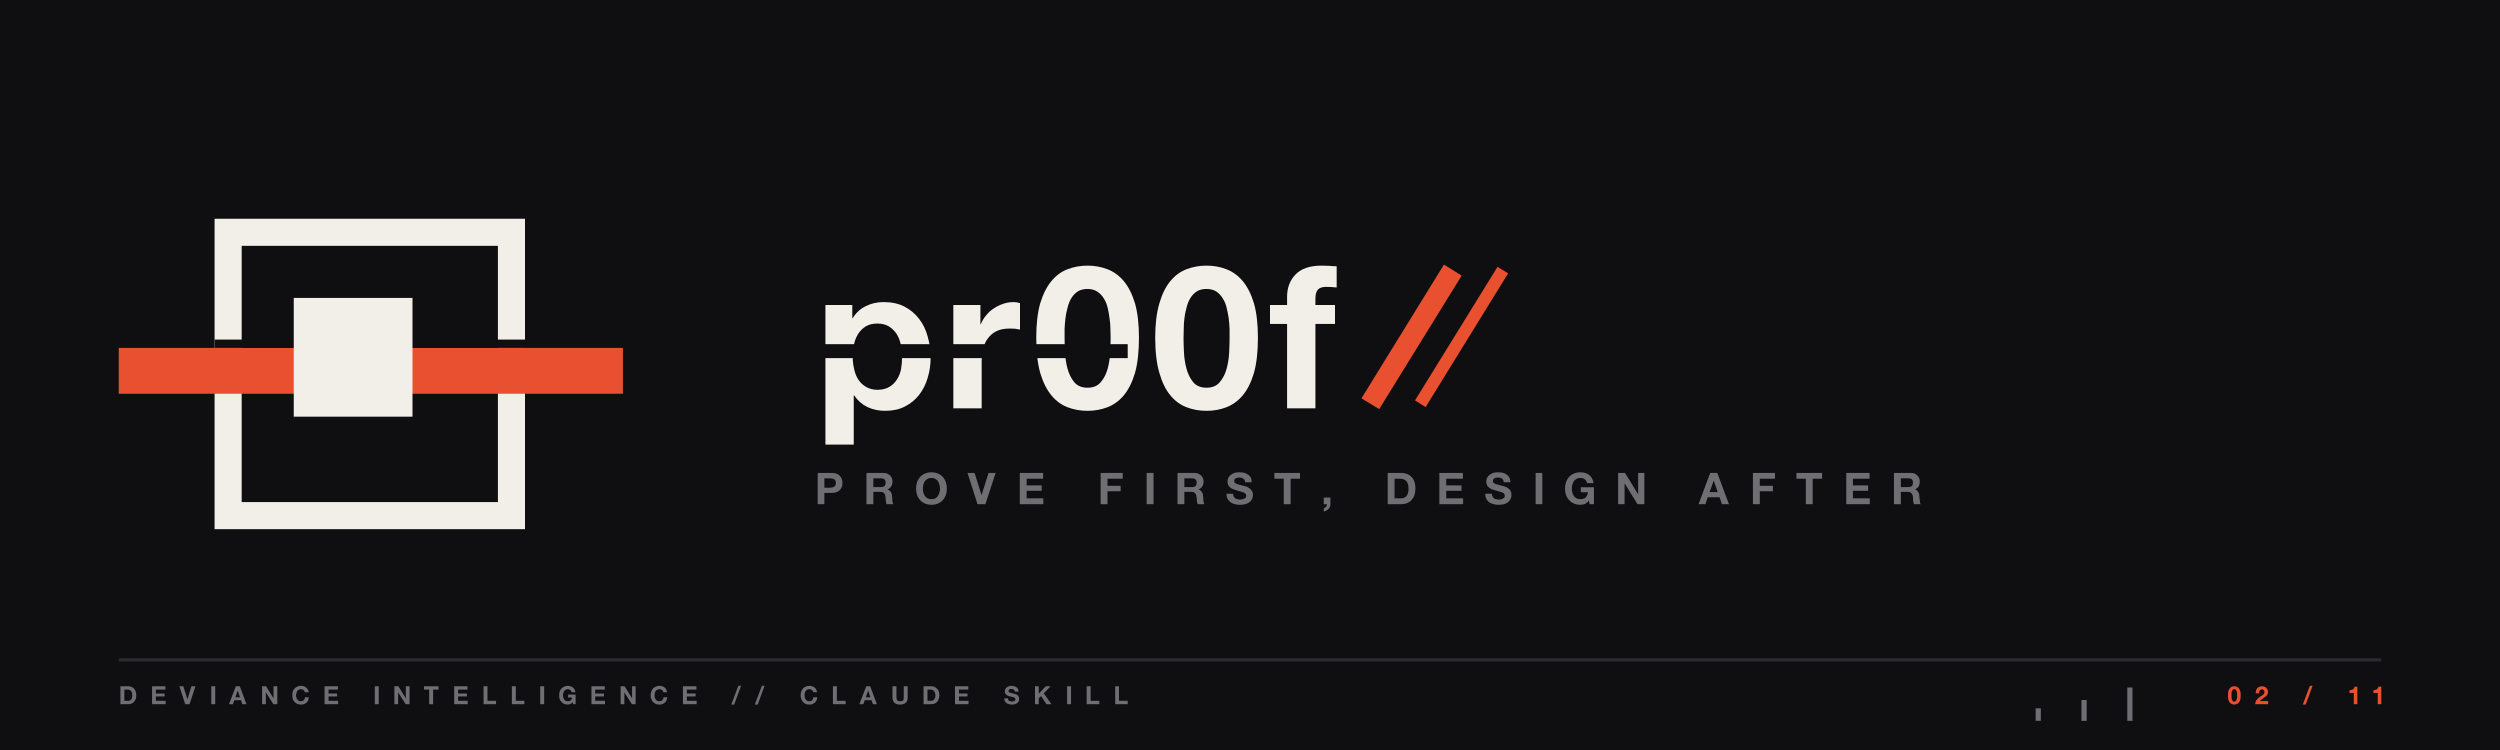
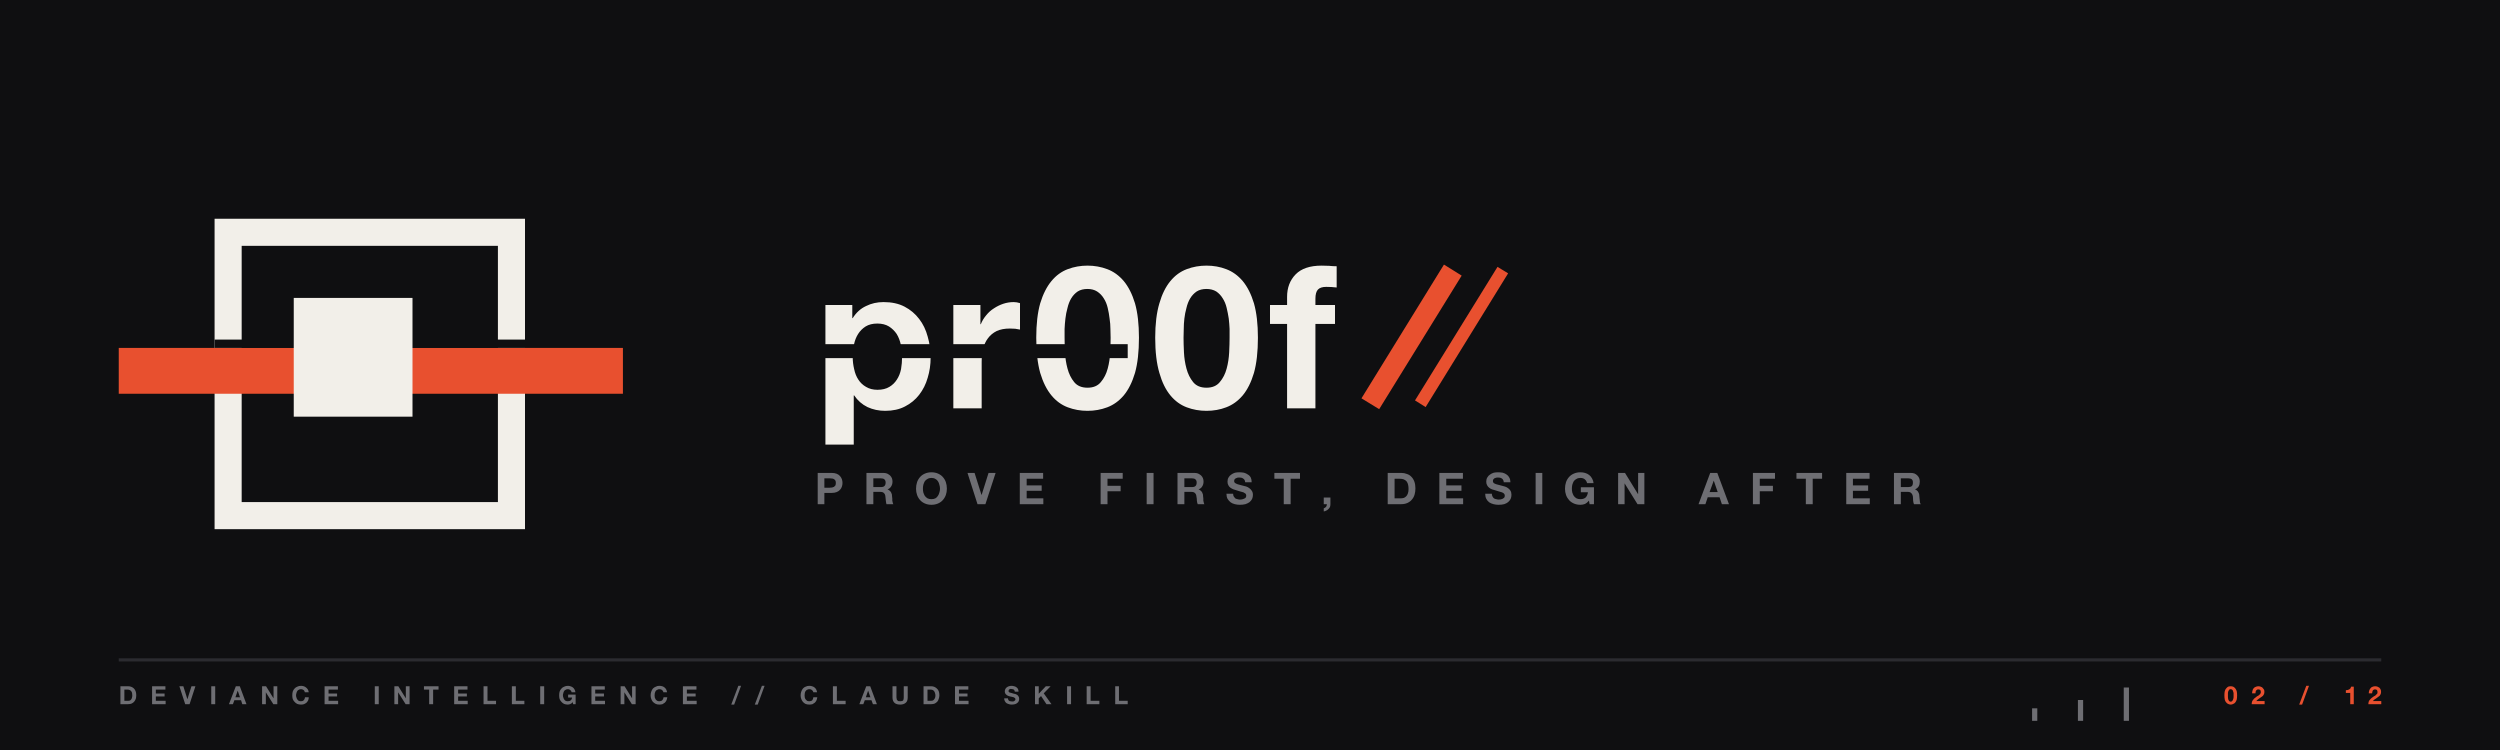
<svg xmlns="http://www.w3.org/2000/svg" viewBox="0 0 1200 360" width="1200" height="360">
  <rect x="0.0" y="0.0" width="1200.0" height="360.0" fill="#0F0F11" opacity="1.0" />
  <g transform="translate(57,59)">
    <rect x="52.5" y="52.5" width="136.0" height="136.0" fill="none" stroke="#F2EFE9" stroke-width="13" />
    <rect x="0.0" y="108.0" width="242.0" height="22.0" fill="#E8502F" opacity="1.0" />
    <rect x="46.0" y="104.0" width="149.0" height="4.0" fill="#0F0F11" opacity="1.0" />
    <rect x="84.0" y="84.0" width="57.0" height="57.0" fill="#F2EFE9" opacity="1.0" />
  </g>
  <path d="M421.2,187.1Q418.0,187.1 415.7,185.7Q413.4,184.4 412.0,182.2Q410.6,180.1 410.0,177.2Q409.3,174.3 409.3,171.3Q409.3,168.2 409.9,165.4Q410.5,162.5 411.9,160.3Q413.3,158.1 415.5,156.7Q417.8,155.3 421.1,155.3Q424.4,155.3 426.7,156.7Q428.9,158.1 430.4,160.3Q431.8,162.6 432.4,165.5Q433.0,168.4 433.0,171.3Q433.0,174.3 432.5,177.2Q431.9,180.1 430.5,182.2Q429.1,184.4 426.9,185.7Q424.6,187.1 421.2,187.1ZM396.2,146.4L396.2,213.4L409.8,213.4L409.8,189.8L410.0,189.8Q412.5,193.5 416.4,195.4Q420.3,197.2 424.9,197.2Q430.4,197.2 434.4,195.1Q438.5,193.0 441.2,189.5Q444.0,185.9 445.3,181.3Q446.7,176.7 446.7,171.7Q446.7,166.4 445.3,161.6Q444.0,156.7 441.2,153.1Q438.4,149.4 434.2,147.2Q430.0,145.0 424.1,145.0Q419.5,145.0 415.7,146.9Q411.8,148.7 409.3,152.7L409.1,152.7L409.1,146.4L396.2,146.4Z M457.6,146.4L457.6,196.0L471.2,196.0L471.2,173.6Q471.2,170.3 471.9,167.4Q472.6,164.5 474.2,162.4Q475.8,160.2 478.4,158.9Q481.0,157.7 484.7,157.7Q485.9,157.7 487.3,157.8Q488.6,158.0 489.6,158.2L489.6,145.5Q488.0,145.0 486.6,145.0Q484.0,145.0 481.6,145.8Q479.2,146.6 477.1,148.0Q475.0,149.3 473.4,151.3Q471.7,153.3 470.8,155.6L470.6,155.6L470.6,146.4L457.6,146.4Z M511.0,162.1Q511.0,160.4 511.0,157.9Q511.1,155.5 511.4,152.9Q511.7,150.3 512.4,147.8Q513.0,145.2 514.2,143.2Q515.4,141.2 517.3,139.9Q519.2,138.7 522.0,138.7Q524.7,138.7 526.6,139.9Q528.6,141.2 529.8,143.2Q531.1,145.2 531.7,147.8Q532.3,150.3 532.6,152.9Q533.0,155.5 533.0,157.9Q533.1,160.4 533.1,162.1Q533.1,165.0 532.9,169.1Q532.7,173.2 531.7,176.9Q530.7,180.7 528.4,183.4Q526.2,186.1 522.0,186.1Q517.8,186.1 515.6,183.4Q513.4,180.7 512.4,176.9Q511.4,173.2 511.2,169.1Q511.0,165.0 511.0,162.1ZM497.4,162.1Q497.4,172.2 499.3,179.0Q501.3,185.7 504.7,189.8Q508.0,193.8 512.5,195.5Q517.0,197.2 522.0,197.2Q527.0,197.2 531.5,195.5Q536.0,193.8 539.4,189.8Q542.8,185.7 544.8,179.0Q546.7,172.2 546.7,162.1Q546.7,152.3 544.8,145.6Q542.8,139.0 539.4,134.9Q536.0,130.9 531.5,129.2Q527.0,127.5 522.0,127.5Q517.0,127.5 512.5,129.2Q508.0,130.9 504.7,134.9Q501.3,139.0 499.3,145.6Q497.4,152.3 497.4,162.1Z M568.1,162.1Q568.1,160.4 568.2,157.9Q568.2,155.5 568.5,152.9Q568.8,150.3 569.5,147.8Q570.1,145.2 571.3,143.2Q572.5,141.2 574.4,139.9Q576.3,138.7 579.1,138.7Q581.8,138.7 583.8,139.9Q585.7,141.2 586.9,143.2Q588.2,145.2 588.8,147.8Q589.4,150.3 589.8,152.9Q590.1,155.5 590.2,157.9Q590.2,160.4 590.2,162.1Q590.2,165.0 590.0,169.1Q589.8,173.2 588.8,176.9Q587.8,180.7 585.5,183.4Q583.3,186.1 579.1,186.1Q574.9,186.1 572.7,183.4Q570.5,180.7 569.5,176.9Q568.5,173.2 568.3,169.1Q568.1,165.0 568.1,162.1ZM554.5,162.1Q554.5,172.2 556.5,179.0Q558.4,185.7 561.8,189.8Q565.1,193.8 569.6,195.5Q574.1,197.2 579.1,197.2Q584.2,197.2 588.6,195.5Q593.1,193.8 596.5,189.8Q599.9,185.7 601.9,179.0Q603.8,172.2 603.8,162.1Q603.8,152.3 601.9,145.6Q599.9,139.0 596.5,134.9Q593.1,130.9 588.6,129.2Q584.2,127.5 579.1,127.5Q574.1,127.5 569.6,129.2Q565.1,130.9 561.8,134.9Q558.4,139.0 556.5,145.6Q554.5,152.3 554.5,162.1Z M617.8,155.5L617.8,196.0L631.4,196.0L631.4,155.5L640.8,155.5L640.8,146.4L631.4,146.4L631.4,143.4Q631.4,140.3 632.6,139.0Q633.8,137.7 636.6,137.7Q639.2,137.7 641.6,138.0L641.6,127.8Q639.8,127.8 638.0,127.6Q636.2,127.5 634.4,127.5Q626.0,127.5 621.9,131.7Q617.8,135.9 617.8,142.5L617.8,146.4L609.6,146.4L609.6,155.5L617.8,155.5Z" fill="#F2EFE9" />
  <rect x="369.0" y="165.2" width="172.3" height="6.7" fill="#0F0F11" opacity="1.0" />
  <polygon points="653.5,191.2 693.1,127.0 701.6,132.3 662.0,196.4" fill="#E8502F" opacity="1.0" />
  <polygon points="679.2,192.2 718.8,128.1 723.9,131.2 684.3,195.4" fill="#E8502F" opacity="1.0" />
  <path d="M395.7,234.1L395.7,229.6L398.3,229.6Q398.9,229.6 399.4,229.7Q399.9,229.7 400.3,230.0Q400.7,230.2 401.0,230.7Q401.2,231.1 401.2,231.8Q401.2,232.5 401.0,233.0Q400.7,233.4 400.3,233.7Q399.9,233.9 399.4,234.0Q398.9,234.1 398.3,234.1L395.7,234.1ZM392.5,227.0L392.5,242.0L395.7,242.0L395.7,236.6L399.2,236.6Q400.6,236.6 401.6,236.2Q402.6,235.8 403.2,235.1Q403.8,234.5 404.1,233.6Q404.4,232.7 404.4,231.8Q404.4,230.9 404.1,230.0Q403.8,229.2 403.2,228.5Q402.6,227.8 401.6,227.4Q400.6,227.0 399.2,227.0L392.5,227.0Z M419.2,233.8L419.2,229.6L422.8,229.6Q424.0,229.6 424.5,230.1Q425.1,230.6 425.1,231.6Q425.1,232.8 424.5,233.3Q424.0,233.8 422.8,233.8L419.2,233.8ZM415.9,227.0L415.9,242.0L419.2,242.0L419.2,236.1L422.5,236.1Q423.8,236.1 424.3,236.7Q424.9,237.2 425.0,238.4Q425.1,239.3 425.2,240.3Q425.3,241.3 425.5,242.0L428.8,242.0Q428.6,241.7 428.5,241.2Q428.4,240.8 428.3,240.3Q428.3,239.8 428.3,239.3Q428.2,238.8 428.2,238.4Q428.2,237.9 428.1,237.3Q427.9,236.8 427.7,236.3Q427.4,235.8 427.0,235.5Q426.6,235.1 426.0,234.9L426.0,234.9Q427.3,234.4 427.8,233.4Q428.4,232.5 428.4,231.1Q428.4,230.3 428.1,229.5Q427.8,228.8 427.2,228.2Q426.6,227.7 425.8,227.3Q425.0,227.0 424.0,227.0L415.9,227.0Z M443.0,234.6Q443.0,233.6 443.2,232.7Q443.5,231.7 443.9,231.0Q444.4,230.3 445.2,229.9Q446.0,229.4 447.1,229.4Q448.2,229.4 449.0,229.9Q449.8,230.3 450.2,231.0Q450.7,231.7 450.9,232.7Q451.2,233.6 451.2,234.6Q451.2,235.5 450.9,236.4Q450.7,237.3 450.2,238.0Q449.8,238.7 449.0,239.2Q448.2,239.6 447.1,239.6Q446.0,239.6 445.2,239.2Q444.4,238.7 443.9,238.0Q443.5,237.3 443.2,236.4Q443.0,235.5 443.0,234.6ZM439.7,234.6Q439.7,236.2 440.2,237.6Q440.7,239.0 441.7,240.1Q442.6,241.1 444.0,241.7Q445.4,242.3 447.1,242.3Q448.8,242.3 450.2,241.7Q451.6,241.1 452.5,240.1Q453.5,239.0 454.0,237.6Q454.5,236.2 454.5,234.6Q454.5,232.9 454.0,231.4Q453.5,230.0 452.5,228.9Q451.6,227.9 450.2,227.3Q448.8,226.7 447.1,226.7Q445.4,226.7 444.0,227.3Q442.6,227.9 441.7,228.9Q440.7,230.0 440.2,231.4Q439.7,232.9 439.7,234.6Z M473.0,242.0L477.9,227.0L474.5,227.0L471.2,237.5L471.1,237.5L467.8,227.0L464.4,227.0L469.2,242.0L473.0,242.0Z M489.5,227.0L489.5,242.0L500.8,242.0L500.8,239.2L492.8,239.2L492.8,235.6L500.0,235.6L500.0,233.0L492.8,233.0L492.8,229.8L500.7,229.8L500.7,227.0L489.5,227.0Z M528.3,227.0L528.3,242.0L531.6,242.0L531.6,235.8L537.9,235.8L537.9,233.2L531.6,233.2L531.6,229.8L538.9,229.8L538.9,227.0L528.3,227.0Z M550.4,227.0L550.4,242.0L553.7,242.0L553.7,227.0L550.4,227.0Z M568.5,233.8L568.5,229.6L572.1,229.6Q573.3,229.6 573.8,230.1Q574.4,230.6 574.4,231.6Q574.4,232.8 573.8,233.3Q573.3,233.8 572.1,233.8L568.5,233.8ZM565.2,227.0L565.2,242.0L568.5,242.0L568.5,236.1L571.8,236.1Q573.1,236.1 573.6,236.7Q574.2,237.2 574.3,238.4Q574.5,239.3 574.5,240.3Q574.6,241.3 574.9,242.0L578.1,242.0Q577.9,241.7 577.8,241.2Q577.7,240.8 577.6,240.3Q577.6,239.8 577.6,239.3Q577.5,238.8 577.5,238.4Q577.5,237.9 577.4,237.3Q577.2,236.8 577.0,236.3Q576.7,235.8 576.3,235.5Q575.9,235.1 575.3,234.9L575.3,234.9Q576.6,234.4 577.1,233.4Q577.7,232.5 577.7,231.1Q577.7,230.3 577.4,229.5Q577.1,228.8 576.5,228.2Q575.9,227.7 575.1,227.3Q574.3,227.0 573.3,227.0L565.2,227.0Z M591.9,237.0L588.7,237.0Q588.7,238.4 589.2,239.4Q589.8,240.4 590.7,241.1Q591.5,241.7 592.7,242.0Q593.9,242.3 595.1,242.3Q596.6,242.3 597.8,242.0Q599.0,241.6 599.8,241.0Q600.6,240.3 601.0,239.5Q601.4,238.6 601.4,237.5Q601.4,236.3 600.8,235.5Q600.3,234.7 599.5,234.2Q598.8,233.7 598.1,233.5Q597.3,233.3 596.9,233.2Q595.5,232.8 594.6,232.6Q593.8,232.4 593.3,232.1Q592.8,231.9 592.6,231.6Q592.4,231.4 592.4,230.9Q592.4,230.4 592.6,230.1Q592.8,229.8 593.2,229.6Q593.5,229.4 593.9,229.3Q594.3,229.2 594.7,229.2Q595.3,229.2 595.8,229.3Q596.3,229.4 596.7,229.7Q597.1,229.9 597.4,230.4Q597.6,230.8 597.7,231.5L600.8,231.5Q600.8,230.2 600.4,229.3Q599.9,228.3 599.0,227.8Q598.2,227.2 597.1,226.9Q596.0,226.7 594.8,226.7Q593.8,226.7 592.8,226.9Q591.8,227.2 591.0,227.8Q590.2,228.3 589.7,229.2Q589.2,230.0 589.2,231.2Q589.2,232.2 589.6,232.9Q590.0,233.7 590.6,234.1Q591.3,234.6 592.1,234.9Q592.9,235.2 593.7,235.4Q594.5,235.7 595.3,235.9Q596.1,236.1 596.8,236.3Q597.4,236.6 597.8,236.9Q598.2,237.3 598.2,237.9Q598.2,238.5 597.9,238.9Q597.6,239.2 597.1,239.4Q596.7,239.6 596.2,239.7Q595.7,239.8 595.2,239.8Q594.6,239.8 594.0,239.6Q593.4,239.5 592.9,239.2Q592.5,238.8 592.2,238.3Q591.9,237.8 591.9,237.0Z M616.2,229.8L616.2,242.0L619.5,242.0L619.5,229.8L624.0,229.8L624.0,227.0L611.7,227.0L611.7,229.8L616.2,229.8Z M635.4,238.8L635.4,242.0L636.9,242.0Q636.9,242.3 636.8,242.7Q636.7,243.0 636.5,243.3Q636.3,243.5 636.0,243.7Q635.7,243.9 635.4,244.0L635.4,245.5Q636.0,245.4 636.6,245.1Q637.2,244.8 637.7,244.3Q638.1,243.9 638.4,243.3Q638.6,242.7 638.6,242.0L638.6,238.8L635.4,238.8Z M669.4,239.2L669.4,229.8L671.8,229.8Q673.0,229.8 673.8,230.1Q674.7,230.5 675.2,231.1Q675.7,231.8 675.9,232.7Q676.1,233.6 676.1,234.7Q676.1,236.0 675.8,236.8Q675.5,237.7 675.0,238.2Q674.4,238.8 673.8,239.0Q673.1,239.2 672.4,239.2L669.4,239.2ZM666.1,227.0L666.1,242.0L672.6,242.0Q674.3,242.0 675.6,241.4Q676.9,240.8 677.7,239.8Q678.6,238.8 679.0,237.4Q679.4,236.1 679.4,234.4Q679.4,232.6 678.9,231.2Q678.4,229.8 677.5,228.9Q676.6,227.9 675.3,227.5Q674.1,227.0 672.6,227.0L666.1,227.0Z M690.9,227.0L690.9,242.0L702.3,242.0L702.3,239.2L694.2,239.2L694.2,235.6L701.5,235.6L701.5,233.0L694.2,233.0L694.2,229.8L702.2,229.8L702.2,227.0L690.9,227.0Z M716.1,237.0L712.9,237.0Q712.9,238.4 713.4,239.4Q713.9,240.4 714.8,241.1Q715.7,241.7 716.9,242.0Q718.0,242.3 719.3,242.3Q720.8,242.3 722.0,242.0Q723.2,241.6 723.9,241.0Q724.7,240.3 725.1,239.5Q725.5,238.6 725.5,237.5Q725.5,236.3 725.0,235.5Q724.5,234.7 723.7,234.2Q723.0,233.7 722.2,233.5Q721.5,233.3 721.1,233.2Q719.7,232.8 718.8,232.6Q717.9,232.4 717.4,232.1Q716.9,231.9 716.8,231.6Q716.6,231.4 716.6,230.9Q716.6,230.4 716.8,230.1Q717.0,229.8 717.3,229.6Q717.7,229.4 718.1,229.3Q718.5,229.2 718.9,229.2Q719.5,229.2 720.0,229.3Q720.5,229.4 720.9,229.7Q721.3,229.9 721.5,230.4Q721.8,230.8 721.8,231.5L725.0,231.5Q725.0,230.2 724.5,229.3Q724.0,228.3 723.2,227.8Q722.4,227.2 721.3,226.9Q720.2,226.7 719.0,226.7Q718.0,226.7 717.0,226.9Q716.0,227.2 715.2,227.8Q714.4,228.3 713.9,229.2Q713.4,230.0 713.4,231.2Q713.4,232.2 713.8,232.9Q714.2,233.7 714.8,234.1Q715.4,234.6 716.2,234.9Q717.0,235.2 717.9,235.4Q718.7,235.7 719.5,235.9Q720.3,236.1 720.9,236.3Q721.6,236.6 721.9,236.9Q722.3,237.3 722.3,237.9Q722.3,238.5 722.0,238.9Q721.7,239.2 721.3,239.4Q720.9,239.6 720.4,239.7Q719.9,239.8 719.4,239.8Q718.8,239.8 718.2,239.6Q717.5,239.5 717.1,239.2Q716.6,238.8 716.4,238.3Q716.1,237.8 716.1,237.0Z M737.1,227.0L737.1,242.0L740.3,242.0L740.3,227.0L737.1,227.0Z M762.7,240.3L763.0,242.0L765.1,242.0L765.1,233.9L758.8,233.9L758.8,236.3L762.2,236.3Q762.0,237.9 761.1,238.8Q760.2,239.6 758.6,239.6Q757.5,239.6 756.7,239.2Q755.9,238.7 755.4,238.0Q755.0,237.3 754.7,236.4Q754.5,235.5 754.5,234.6Q754.5,233.6 754.7,232.7Q755.0,231.7 755.4,231.0Q755.9,230.3 756.7,229.9Q757.5,229.4 758.6,229.4Q759.8,229.4 760.6,230.0Q761.5,230.7 761.8,231.9L764.9,231.9Q764.8,230.7 764.2,229.7Q763.7,228.7 762.8,228.0Q761.9,227.3 760.8,227.0Q759.8,226.7 758.6,226.7Q756.9,226.7 755.5,227.3Q754.1,227.9 753.2,228.9Q752.2,230.0 751.7,231.4Q751.2,232.9 751.2,234.6Q751.2,236.2 751.7,237.6Q752.2,239.0 753.2,240.1Q754.1,241.1 755.5,241.7Q756.9,242.3 758.6,242.3Q759.7,242.3 760.8,241.9Q761.8,241.4 762.7,240.3Z M776.7,227.0L776.7,242.0L779.8,242.0L779.8,232.0L779.8,232.0L786.0,242.0L789.3,242.0L789.3,227.0L786.3,227.0L786.3,237.1L786.2,237.1L780.0,227.0L776.7,227.0Z M820.6,236.2L822.6,230.7L822.6,230.7L824.5,236.2L820.6,236.2ZM820.9,227.0L815.3,242.0L818.6,242.0L819.7,238.7L825.4,238.7L826.5,242.0L829.9,242.0L824.3,227.0L820.9,227.0Z M841.4,227.0L841.4,242.0L844.7,242.0L844.7,235.8L851.0,235.8L851.0,233.2L844.7,233.2L844.7,229.8L852.0,229.8L852.0,227.0L841.4,227.0Z M866.8,229.8L866.8,242.0L870.1,242.0L870.1,229.8L874.6,229.8L874.6,227.0L862.3,227.0L862.3,229.8L866.8,229.8Z M886.2,227.0L886.2,242.0L897.5,242.0L897.5,239.2L889.4,239.2L889.4,235.6L896.7,235.6L896.7,233.0L889.4,233.0L889.4,229.8L897.4,229.8L897.4,227.0L886.2,227.0Z M912.4,233.8L912.4,229.6L916.0,229.6Q917.1,229.6 917.7,230.1Q918.2,230.6 918.2,231.6Q918.2,232.8 917.7,233.3Q917.1,233.8 916.0,233.8L912.4,233.8ZM909.1,227.0L909.1,242.0L912.4,242.0L912.4,236.1L915.7,236.1Q916.9,236.1 917.4,236.7Q918.0,237.2 918.2,238.4Q918.3,239.3 918.3,240.3Q918.4,241.3 918.7,242.0L922.0,242.0Q921.7,241.7 921.6,241.2Q921.5,240.8 921.5,240.3Q921.4,239.8 921.4,239.3Q921.4,238.8 921.3,238.4Q921.3,237.9 921.2,237.3Q921.1,236.8 920.8,236.3Q920.6,235.8 920.2,235.5Q919.8,235.1 919.2,234.9L919.2,234.9Q920.4,234.4 921.0,233.4Q921.5,232.5 921.5,231.1Q921.5,230.3 921.2,229.5Q920.9,228.8 920.3,228.2Q919.8,227.7 919.0,227.3Q918.2,227.0 917.1,227.0L909.1,227.0Z" fill="#6E6E73" />
  <rect x="57.0" y="316.0" width="1086.0" height="1.5" fill="#2B2B30" opacity="1.0" />
  <path d="M59.7,336.4L59.7,331.0L61.1,331.0Q61.8,331.0 62.2,331.2Q62.7,331.4 63.0,331.8Q63.3,332.2 63.4,332.7Q63.5,333.2 63.5,333.8Q63.5,334.6 63.3,335.0Q63.2,335.5 62.9,335.8Q62.6,336.2 62.2,336.3Q61.8,336.4 61.4,336.4L59.7,336.4ZM57.8,329.4L57.8,338.0L61.5,338.0Q62.5,338.0 63.2,337.7Q64.0,337.3 64.4,336.8Q64.9,336.2 65.2,335.4Q65.4,334.6 65.4,333.7Q65.4,332.6 65.1,331.8Q64.8,331.0 64.3,330.5Q63.8,330.0 63.1,329.7Q62.4,329.4 61.5,329.4L57.8,329.4Z M73.0,329.4L73.0,338.0L79.5,338.0L79.5,336.4L74.8,336.4L74.8,334.3L79.0,334.3L79.0,332.9L74.8,332.9L74.8,331.0L79.4,331.0L79.4,329.4L73.0,329.4Z M91.0,338.0L93.8,329.4L91.9,329.4L90.0,335.5L89.9,335.5L88.0,329.4L86.1,329.4L88.9,338.0L91.0,338.0Z M101.4,329.4L101.4,338.0L103.3,338.0L103.3,329.4L101.4,329.4Z M113.0,334.7L114.1,331.5L114.1,331.5L115.2,334.7L113.0,334.7ZM113.2,329.4L109.9,338.0L111.8,338.0L112.5,336.1L115.7,336.1L116.3,338.0L118.3,338.0L115.1,329.4L113.2,329.4Z M125.8,329.4L125.8,338.0L127.6,338.0L127.6,332.3L127.6,332.3L131.2,338.0L133.1,338.0L133.1,329.4L131.3,329.4L131.3,335.2L131.3,335.2L127.7,329.4L125.8,329.4Z M146.3,332.3L148.2,332.3Q148.1,331.6 147.8,331.0Q147.4,330.4 146.9,330.0Q146.4,329.6 145.8,329.4Q145.2,329.2 144.5,329.2Q143.5,329.2 142.7,329.6Q141.9,329.9 141.4,330.5Q140.8,331.1 140.5,332.0Q140.3,332.8 140.3,333.8Q140.3,334.7 140.5,335.5Q140.8,336.3 141.4,336.9Q141.9,337.5 142.7,337.9Q143.5,338.2 144.5,338.2Q145.3,338.2 145.9,338.0Q146.6,337.7 147.1,337.3Q147.6,336.8 147.9,336.2Q148.2,335.5 148.2,334.7L146.4,334.7Q146.3,335.6 145.8,336.1Q145.3,336.6 144.5,336.6Q143.8,336.6 143.4,336.4Q142.9,336.1 142.7,335.7Q142.4,335.3 142.3,334.8Q142.1,334.3 142.1,333.8Q142.1,333.2 142.3,332.7Q142.4,332.1 142.7,331.7Q142.9,331.3 143.4,331.1Q143.8,330.8 144.5,330.8Q144.8,330.8 145.1,330.9Q145.4,331.0 145.7,331.2Q146.0,331.4 146.1,331.7Q146.3,332.0 146.3,332.3Z M155.8,329.4L155.8,338.0L162.3,338.0L162.3,336.4L157.7,336.4L157.7,334.3L161.8,334.3L161.8,332.9L157.7,332.9L157.7,331.0L162.2,331.0L162.2,329.4L155.8,329.4Z M179.9,329.4L179.9,338.0L181.8,338.0L181.8,329.4L179.9,329.4Z M189.3,329.4L189.3,338.0L191.1,338.0L191.1,332.3L191.1,332.3L194.7,338.0L196.6,338.0L196.6,329.4L194.8,329.4L194.8,335.2L194.8,335.2L191.2,329.4L189.3,329.4Z M206.0,331.0L206.0,338.0L207.9,338.0L207.9,331.0L210.5,331.0L210.5,329.4L203.5,329.4L203.5,331.0L206.0,331.0Z M218.0,329.4L218.0,338.0L224.5,338.0L224.5,336.4L219.9,336.4L219.9,334.3L224.1,334.3L224.1,332.9L219.9,332.9L219.9,331.0L224.4,331.0L224.4,329.4L218.0,329.4Z M232.1,329.4L232.1,338.0L238.1,338.0L238.1,336.4L234.0,336.4L234.0,329.4L232.1,329.4Z M245.7,329.4L245.7,338.0L251.7,338.0L251.7,336.4L247.6,336.4L247.6,329.4L245.7,329.4Z M259.3,329.4L259.3,338.0L261.2,338.0L261.2,329.4L259.3,329.4Z M274.9,337.0L275.1,338.0L276.3,338.0L276.3,333.4L272.7,333.4L272.7,334.8L274.6,334.8Q274.5,335.7 274.0,336.1Q273.5,336.6 272.6,336.6Q271.9,336.6 271.5,336.4Q271.0,336.1 270.8,335.7Q270.5,335.3 270.4,334.8Q270.2,334.3 270.2,333.8Q270.2,333.2 270.4,332.7Q270.5,332.1 270.8,331.7Q271.0,331.3 271.5,331.1Q271.9,330.8 272.6,330.8Q273.2,330.8 273.7,331.2Q274.2,331.5 274.4,332.3L276.2,332.3Q276.1,331.5 275.8,331.0Q275.5,330.4 275.0,330.0Q274.5,329.6 273.8,329.4Q273.2,329.2 272.6,329.2Q271.6,329.2 270.8,329.6Q270.0,329.9 269.5,330.5Q268.9,331.1 268.6,332.0Q268.4,332.8 268.4,333.8Q268.4,334.7 268.6,335.5Q268.9,336.3 269.5,336.9Q270.0,337.5 270.8,337.9Q271.6,338.2 272.6,338.2Q273.2,338.2 273.8,337.9Q274.4,337.7 274.9,337.0Z M283.9,329.4L283.9,338.0L290.4,338.0L290.4,336.4L285.7,336.4L285.7,334.3L289.9,334.3L289.9,332.9L285.7,332.9L285.7,331.0L290.3,331.0L290.3,329.4L283.9,329.4Z M297.9,329.4L297.9,338.0L299.7,338.0L299.7,332.3L299.7,332.3L303.3,338.0L305.1,338.0L305.1,329.4L303.4,329.4L303.4,335.2L303.4,335.2L299.8,329.4L297.9,329.4Z M318.4,332.3L320.2,332.3Q320.1,331.6 319.8,331.0Q319.5,330.4 319.0,330.0Q318.5,329.6 317.9,329.4Q317.2,329.2 316.5,329.2Q315.5,329.2 314.8,329.6Q314.0,329.9 313.4,330.5Q312.9,331.1 312.6,332.0Q312.3,332.8 312.3,333.8Q312.3,334.7 312.6,335.5Q312.9,336.3 313.4,336.9Q314.0,337.5 314.8,337.9Q315.5,338.2 316.5,338.2Q317.3,338.2 318.0,338.0Q318.6,337.7 319.1,337.3Q319.6,336.8 319.9,336.2Q320.2,335.5 320.3,334.7L318.5,334.7Q318.4,335.6 317.9,336.1Q317.4,336.6 316.5,336.6Q315.9,336.6 315.5,336.4Q315.0,336.1 314.7,335.7Q314.5,335.3 314.3,334.8Q314.2,334.3 314.2,333.8Q314.2,333.2 314.3,332.7Q314.5,332.1 314.7,331.7Q315.0,331.3 315.5,331.1Q315.9,330.8 316.5,330.8Q316.9,330.8 317.2,330.9Q317.5,331.0 317.8,331.2Q318.0,331.4 318.2,331.7Q318.4,332.0 318.4,332.3Z M327.8,329.4L327.8,338.0L334.4,338.0L334.4,336.4L329.7,336.4L329.7,334.3L333.9,334.3L333.9,332.9L329.7,332.9L329.7,331.0L334.3,331.0L334.3,329.4L327.8,329.4Z M354.4,329.2L351.0,338.2L352.4,338.2L355.7,329.2L354.4,329.2Z M365.7,329.2L362.3,338.2L363.7,338.2L367.0,329.2L365.7,329.2Z M390.4,332.3L392.2,332.3Q392.1,331.6 391.8,331.0Q391.5,330.4 391.0,330.0Q390.5,329.6 389.8,329.4Q389.2,329.2 388.5,329.2Q387.5,329.2 386.7,329.6Q385.9,329.9 385.4,330.5Q384.9,331.1 384.6,332.0Q384.3,332.8 384.3,333.8Q384.3,334.7 384.6,335.5Q384.9,336.3 385.4,336.9Q385.9,337.5 386.7,337.9Q387.5,338.2 388.5,338.2Q389.3,338.2 390.0,338.0Q390.6,337.7 391.1,337.3Q391.6,336.8 391.9,336.2Q392.2,335.5 392.3,334.7L390.4,334.7Q390.3,335.6 389.9,336.1Q389.4,336.6 388.5,336.6Q387.9,336.6 387.4,336.4Q387.0,336.1 386.7,335.7Q386.4,335.3 386.3,334.8Q386.2,334.3 386.2,333.8Q386.2,333.2 386.3,332.7Q386.4,332.1 386.7,331.7Q387.0,331.3 387.4,331.1Q387.9,330.8 388.5,330.8Q388.9,330.8 389.2,330.9Q389.5,331.0 389.7,331.2Q390.0,331.4 390.2,331.7Q390.3,332.0 390.4,332.3Z M399.8,329.4L399.8,338.0L405.9,338.0L405.9,336.4L401.7,336.4L401.7,329.4L399.8,329.4Z M415.6,334.7L416.7,331.5L416.7,331.5L417.8,334.7L415.6,334.7ZM415.8,329.4L412.5,338.0L414.4,338.0L415.1,336.1L418.3,336.1L419.0,338.0L420.9,338.0L417.7,329.4L415.8,329.4Z M435.7,334.8L435.7,329.4L433.8,329.4L433.8,334.8Q433.8,335.7 433.5,336.2Q433.1,336.6 432.1,336.6Q431.5,336.6 431.1,336.5Q430.8,336.3 430.6,336.0Q430.4,335.8 430.4,335.4Q430.3,335.1 430.3,334.8L430.3,329.4L428.4,329.4L428.4,334.8Q428.4,336.5 429.4,337.4Q430.3,338.2 432.1,338.2Q433.8,338.2 434.8,337.3Q435.7,336.5 435.7,334.8Z M445.2,336.4L445.2,331.0L446.5,331.0Q447.2,331.0 447.7,331.2Q448.1,331.4 448.4,331.8Q448.7,332.2 448.8,332.7Q449.0,333.2 449.0,333.8Q449.0,334.6 448.8,335.0Q448.6,335.5 448.3,335.8Q448.0,336.2 447.6,336.3Q447.2,336.4 446.8,336.4L445.2,336.4ZM443.3,329.4L443.3,338.0L447.0,338.0Q448.0,338.0 448.7,337.7Q449.4,337.3 449.9,336.8Q450.4,336.2 450.6,335.4Q450.9,334.6 450.9,333.7Q450.9,332.6 450.6,331.8Q450.3,331.0 449.7,330.5Q449.2,330.0 448.5,329.7Q447.8,329.4 447.0,329.4L443.3,329.4Z M458.4,329.4L458.4,338.0L464.9,338.0L464.9,336.4L460.3,336.4L460.3,334.3L464.4,334.3L464.4,332.9L460.3,332.9L460.3,331.0L464.8,331.0L464.8,329.4L458.4,329.4Z M483.8,335.2L482.0,335.2Q482.0,335.9 482.3,336.5Q482.6,337.1 483.1,337.5Q483.6,337.8 484.3,338.0Q484.9,338.2 485.6,338.2Q486.5,338.2 487.2,338.0Q487.9,337.8 488.3,337.4Q488.8,337.1 489.0,336.5Q489.2,336.0 489.2,335.5Q489.2,334.7 488.9,334.3Q488.6,333.8 488.2,333.5Q487.8,333.3 487.3,333.1Q486.9,333.0 486.7,333.0Q485.9,332.8 485.4,332.6Q484.9,332.5 484.6,332.4Q484.3,332.2 484.2,332.1Q484.1,331.9 484.1,331.7Q484.1,331.4 484.2,331.2Q484.3,331.0 484.5,330.9Q484.7,330.8 484.9,330.7Q485.2,330.7 485.4,330.7Q485.8,330.7 486.0,330.8Q486.3,330.8 486.6,331.0Q486.8,331.1 486.9,331.4Q487.1,331.6 487.1,332.0L488.9,332.0Q488.9,331.2 488.6,330.7Q488.4,330.2 487.9,329.9Q487.4,329.5 486.8,329.4Q486.2,329.2 485.5,329.2Q484.9,329.2 484.3,329.4Q483.8,329.5 483.3,329.9Q482.8,330.2 482.6,330.7Q482.3,331.2 482.3,331.8Q482.3,332.4 482.5,332.8Q482.7,333.2 483.1,333.5Q483.4,333.8 483.9,334.0Q484.4,334.1 484.8,334.3Q485.3,334.4 485.8,334.5Q486.2,334.6 486.6,334.7Q486.9,334.9 487.2,335.1Q487.4,335.3 487.4,335.7Q487.4,336.0 487.2,336.2Q487.0,336.4 486.8,336.5Q486.5,336.7 486.3,336.7Q486.0,336.7 485.7,336.7Q485.3,336.7 485.0,336.6Q484.6,336.6 484.4,336.4Q484.1,336.2 484.0,335.9Q483.8,335.6 483.8,335.2Z M496.8,329.4L496.8,338.0L498.6,338.0L498.6,335.2L499.7,334.1L502.3,338.0L504.7,338.0L501.0,332.8L504.3,329.4L502.0,329.4L498.6,333.0L498.6,329.4L496.8,329.4Z M512.2,329.4L512.2,338.0L514.1,338.0L514.1,329.4L512.2,329.4Z M521.6,329.4L521.6,338.0L527.7,338.0L527.7,336.4L523.5,336.4L523.5,329.4L521.6,329.4Z M535.3,329.4L535.3,338.0L541.3,338.0L541.3,336.4L537.1,336.4L537.1,329.4L535.3,329.4Z" fill="#6E6E73" />
-   <path d="M2.0,333.8Q2.0,333.5 2.0,333.2Q2.0,332.9 2.0,332.6Q2.0,332.3 2.1,332.0Q2.2,331.7 2.4,331.4Q2.5,331.1 2.7,331.0Q3.0,330.8 3.3,330.8Q3.7,330.8 3.9,331.0Q4.2,331.1 4.3,331.4Q4.5,331.7 4.5,332.0Q4.6,332.3 4.7,332.6Q4.7,332.9 4.7,333.2Q4.7,333.5 4.7,333.8Q4.7,334.1 4.7,334.6Q4.7,335.1 4.5,335.6Q4.4,336.1 4.1,336.4Q3.9,336.8 3.3,336.8Q2.8,336.8 2.5,336.4Q2.3,336.1 2.1,335.6Q2.0,335.1 2.0,334.6Q2.0,334.1 2.0,333.8ZM0.3,333.8Q0.3,335.0 0.5,335.9Q0.7,336.7 1.2,337.2Q1.6,337.7 2.1,337.9Q2.7,338.2 3.3,338.2Q4.0,338.2 4.5,337.9Q5.1,337.7 5.5,337.2Q5.9,336.7 6.2,335.9Q6.4,335.0 6.4,333.8Q6.4,332.5 6.2,331.7Q5.9,330.9 5.5,330.4Q5.1,329.9 4.5,329.6Q4.0,329.4 3.3,329.4Q2.7,329.4 2.1,329.6Q1.6,329.9 1.2,330.4Q0.7,330.9 0.5,331.7Q0.3,332.5 0.3,333.8Z M13.6,332.8L15.2,332.8Q15.2,332.5 15.3,332.1Q15.3,331.8 15.5,331.5Q15.7,331.2 15.9,331.1Q16.2,330.9 16.5,330.9Q17.1,330.9 17.5,331.2Q17.8,331.6 17.8,332.2Q17.8,332.6 17.6,332.9Q17.5,333.2 17.2,333.4Q16.9,333.7 16.6,333.9Q16.3,334.1 16.0,334.2Q15.5,334.6 15.0,335.0Q14.5,335.3 14.2,335.8Q13.8,336.2 13.6,336.7Q13.4,337.3 13.4,338.0L19.6,338.0L19.6,336.5L15.6,336.5Q15.9,336.1 16.3,335.8Q16.7,335.5 17.1,335.2Q17.6,334.9 18.0,334.6Q18.4,334.3 18.8,334.0Q19.1,333.6 19.3,333.2Q19.5,332.7 19.5,332.1Q19.5,331.4 19.3,331.0Q19.0,330.5 18.6,330.1Q18.3,329.8 17.7,329.6Q17.2,329.4 16.6,329.4Q15.9,329.4 15.3,329.7Q14.7,329.9 14.3,330.4Q13.9,330.9 13.8,331.5Q13.6,332.1 13.6,332.8Z M39.6,329.2L36.2,338.2L37.6,338.2L40.9,329.2L39.6,329.2Z M62.4,338.0L62.4,329.6L61.1,329.6Q61.0,330.1 60.8,330.4Q60.6,330.7 60.2,330.9Q59.9,331.1 59.5,331.2Q59.1,331.3 58.6,331.3L58.6,332.6L60.7,332.6L60.7,338.0L62.4,338.0Z M73.9,338.0L73.9,329.6L72.5,329.6Q72.4,330.1 72.2,330.4Q72.0,330.7 71.7,330.9Q71.3,331.1 70.9,331.2Q70.5,331.3 70.1,331.3L70.1,332.6L72.2,332.6L72.2,338.0L73.9,338.0Z" fill="#E8502F" transform="translate(1069.127,0)" />
-   <rect x="977.1" y="340.0" width="2.5" height="6.0" fill="#6E6E73" opacity="1.0" />
-   <rect x="999.1" y="336.0" width="2.5" height="10.0" fill="#6E6E73" opacity="1.0" />
-   <rect x="1021.1" y="330.0" width="2.5" height="16.0" fill="#6E6E73" opacity="1.0" />
+   <path d="M2.0,333.8Q2.0,333.5 2.0,333.2Q2.0,332.9 2.0,332.6Q2.0,332.3 2.1,332.0Q2.2,331.7 2.4,331.4Q2.5,331.1 2.7,331.0Q3.0,330.8 3.3,330.8Q3.7,330.8 3.9,331.0Q4.2,331.1 4.3,331.4Q4.5,331.7 4.5,332.0Q4.6,332.3 4.7,332.6Q4.7,332.9 4.7,333.2Q4.7,333.5 4.7,333.8Q4.7,334.1 4.7,334.6Q4.7,335.1 4.5,335.6Q4.4,336.1 4.1,336.4Q3.9,336.8 3.3,336.8Q2.8,336.8 2.5,336.4Q2.3,336.1 2.1,335.6Q2.0,335.1 2.0,334.6Q2.0,334.1 2.0,333.8ZM0.3,333.8Q0.3,335.0 0.5,335.9Q0.7,336.7 1.2,337.2Q1.6,337.7 2.1,337.9Q2.7,338.2 3.3,338.2Q4.0,338.2 4.5,337.9Q5.1,337.7 5.5,337.2Q5.9,336.7 6.2,335.9Q6.4,335.0 6.4,333.8Q6.4,332.5 6.2,331.7Q5.9,330.9 5.5,330.4Q5.1,329.9 4.5,329.6Q4.0,329.4 3.3,329.4Q2.7,329.4 2.1,329.6Q1.6,329.9 1.2,330.4Q0.7,330.9 0.5,331.7Q0.3,332.5 0.3,333.8Z M13.6,332.8L15.2,332.8Q15.2,332.5 15.3,332.1Q15.3,331.8 15.5,331.5Q15.7,331.2 15.9,331.1Q16.2,330.9 16.5,330.9Q17.1,330.9 17.5,331.2Q17.8,331.6 17.8,332.2Q17.8,332.6 17.6,332.9Q17.5,333.2 17.2,333.4Q16.9,333.7 16.6,333.9Q16.3,334.1 16.0,334.2Q15.5,334.6 15.0,335.0Q14.5,335.3 14.2,335.8Q13.8,336.2 13.6,336.7Q13.4,337.3 13.4,338.0L19.6,338.0L19.6,336.5L15.6,336.5Q15.9,336.1 16.3,335.8Q16.7,335.5 17.1,335.2Q17.6,334.9 18.0,334.6Q18.4,334.3 18.8,334.0Q19.1,333.6 19.3,333.2Q19.5,332.7 19.5,332.1Q19.5,331.4 19.3,331.0Q19.0,330.5 18.6,330.1Q18.3,329.8 17.7,329.6Q17.2,329.4 16.6,329.4Q15.9,329.4 15.3,329.7Q14.7,329.9 14.3,330.4Q13.9,330.9 13.8,331.5Q13.6,332.1 13.6,332.8Z M39.6,329.2L36.2,338.2L37.6,338.2L40.9,329.2L39.6,329.2Z M62.4,338.0L62.4,329.6L61.1,329.6Q61.0,330.1 60.8,330.4Q60.6,330.7 60.2,330.9Q59.9,331.1 59.5,331.2Q59.1,331.3 58.6,331.3L58.6,332.6L60.7,332.6L60.7,338.0L62.4,338.0Z M69.6,332.8L71.2,332.8Q71.2,332.5 71.3,332.1Q71.4,331.8 71.5,331.5Q71.7,331.2 71.9,331.1Q72.2,330.9 72.6,330.9Q73.1,330.9 73.5,331.2Q73.8,331.6 73.8,332.2Q73.8,332.6 73.7,332.9Q73.5,333.2 73.2,333.4Q73.0,333.7 72.7,333.9Q72.3,334.1 72.1,334.2Q71.5,334.6 71.0,335.0Q70.6,335.3 70.2,335.8Q69.8,336.2 69.6,336.7Q69.4,337.3 69.4,338.0L75.6,338.0L75.6,336.5L71.6,336.5Q71.9,336.1 72.3,335.8Q72.7,335.5 73.2,335.2Q73.6,334.9 74.0,334.6Q74.5,334.3 74.8,334.0Q75.1,333.6 75.3,333.2Q75.5,332.7 75.5,332.1Q75.5,331.4 75.3,331.0Q75.1,330.5 74.7,330.1Q74.3,329.8 73.8,329.6Q73.2,329.4 72.7,329.4Q71.9,329.4 71.3,329.7Q70.7,329.9 70.4,330.4Q70.0,330.9 69.8,331.5Q69.6,332.1 69.6,332.8Z" fill="#E8502F" transform="translate(1067.411,0)" />
+   <rect x="975.4" y="340.0" width="2.5" height="6.0" fill="#6E6E73" opacity="1.0" />
+   <rect x="997.4" y="336.0" width="2.5" height="10.0" fill="#6E6E73" opacity="1.0" />
+   <rect x="1019.4" y="330.0" width="2.5" height="16.0" fill="#6E6E73" opacity="1.0" />
</svg>
